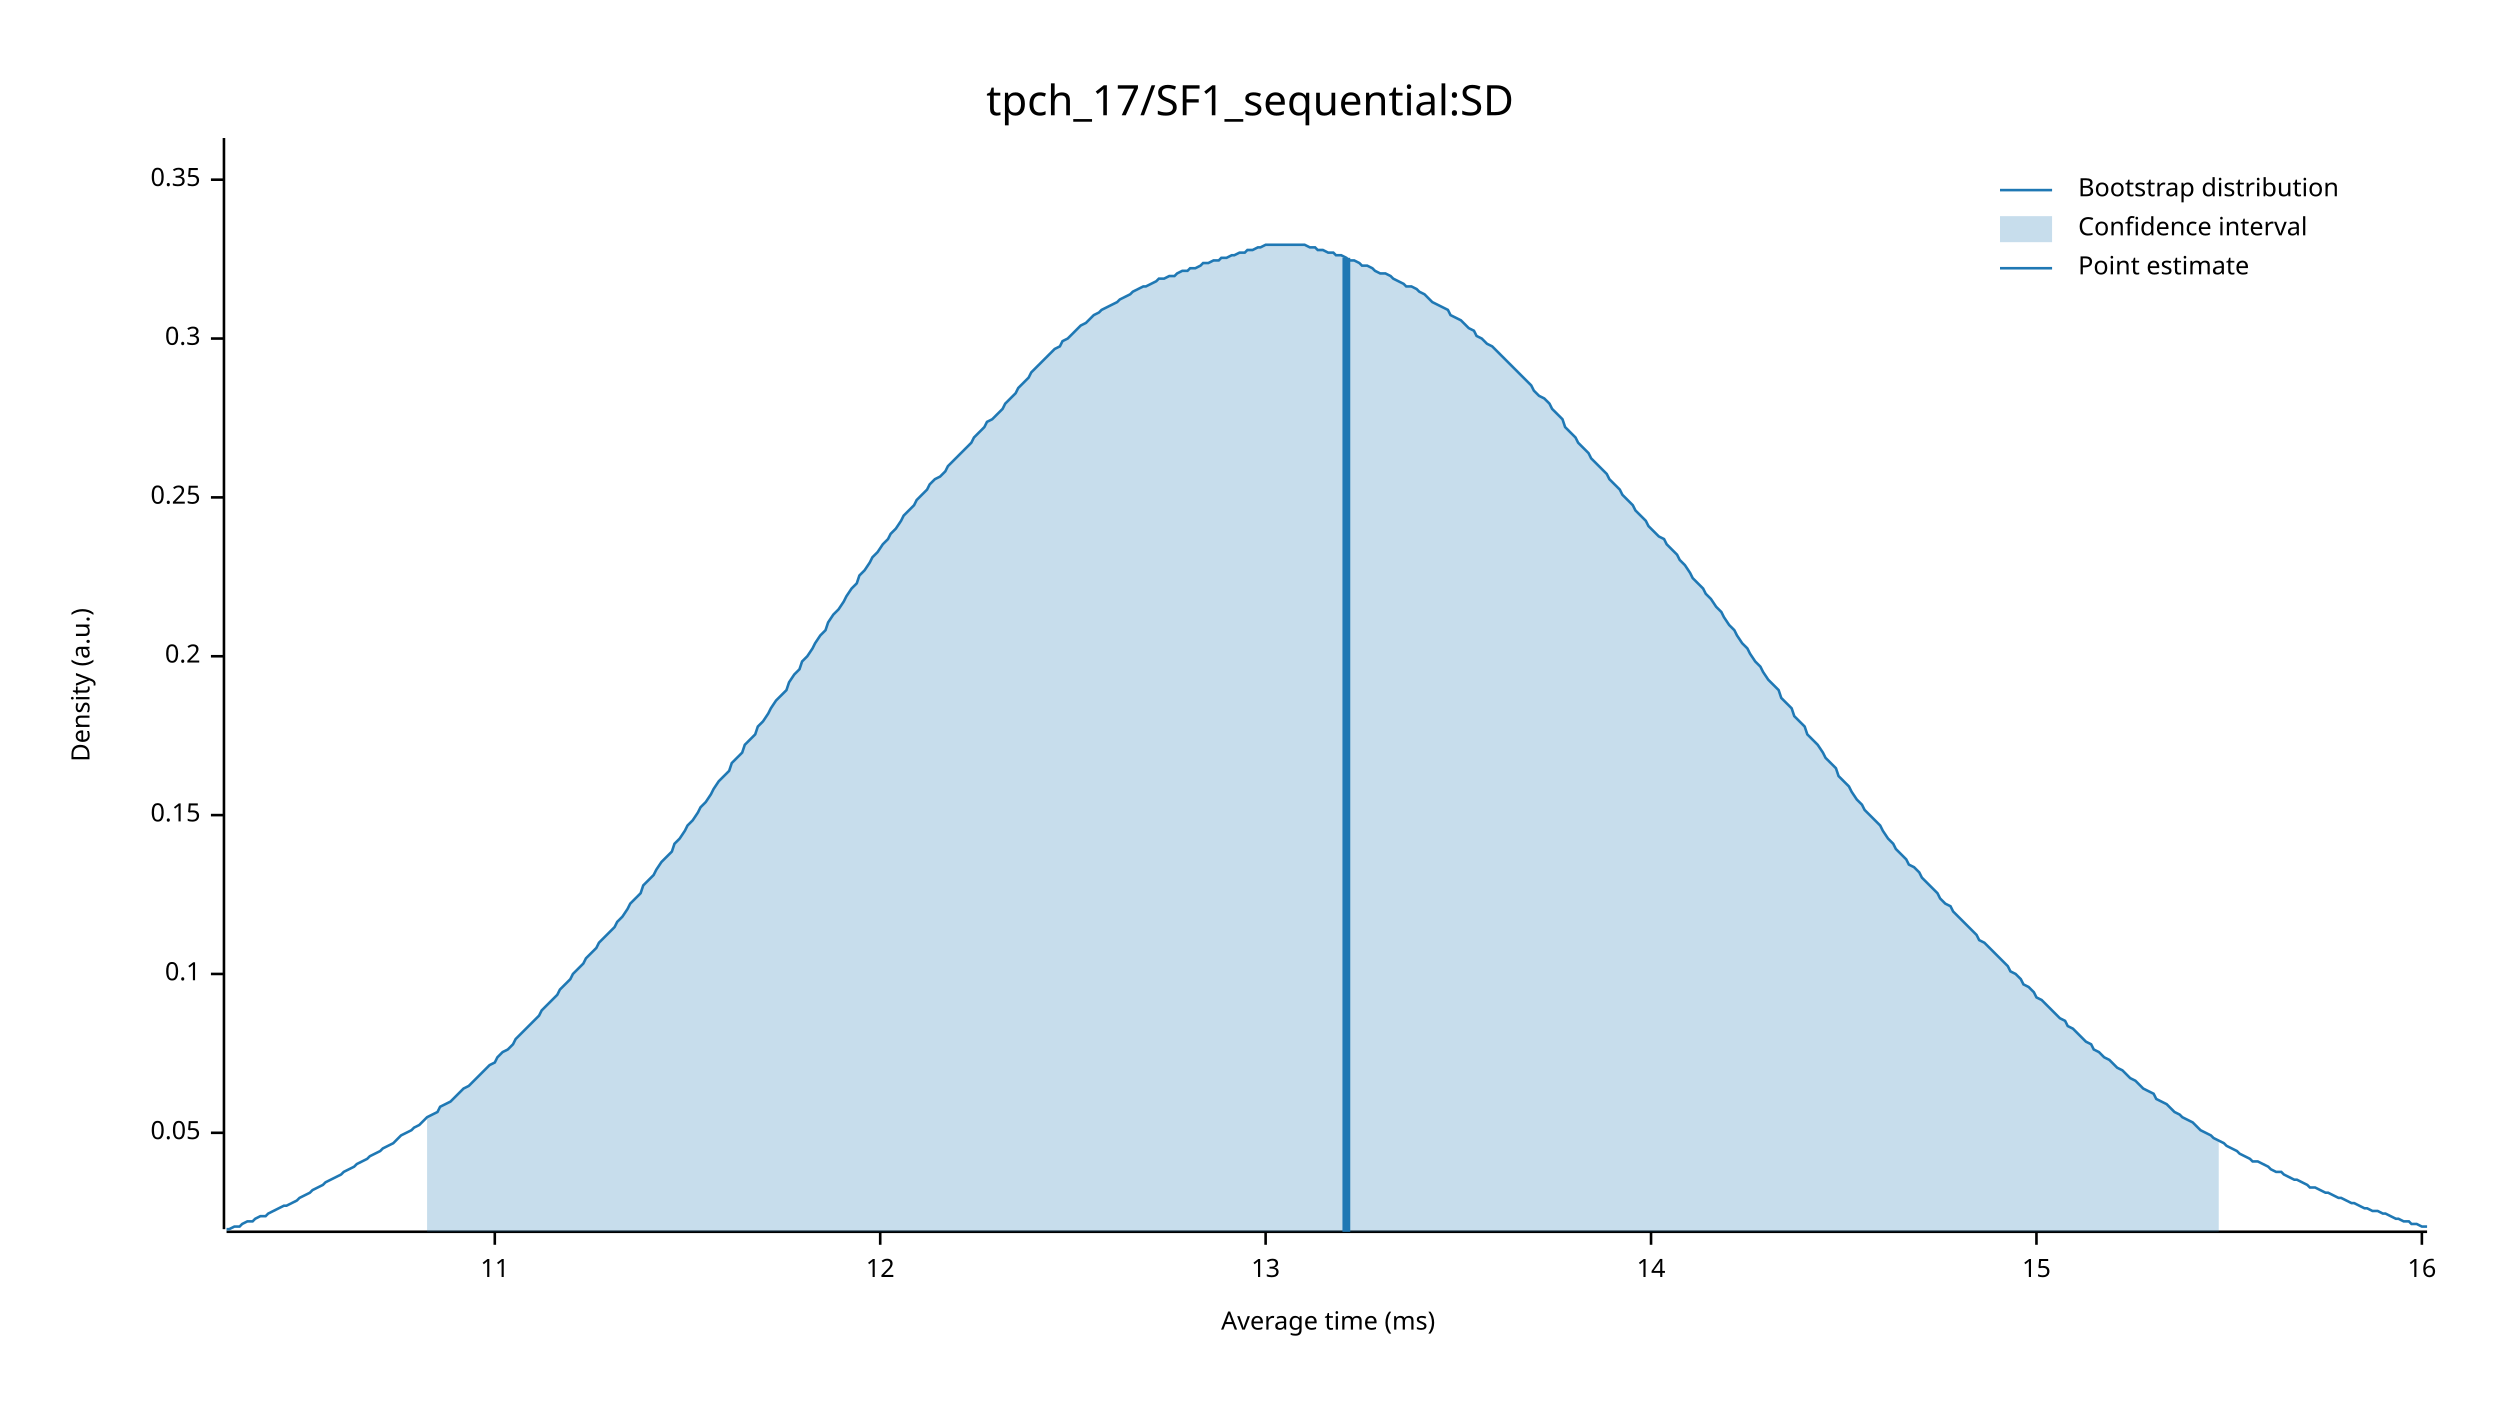
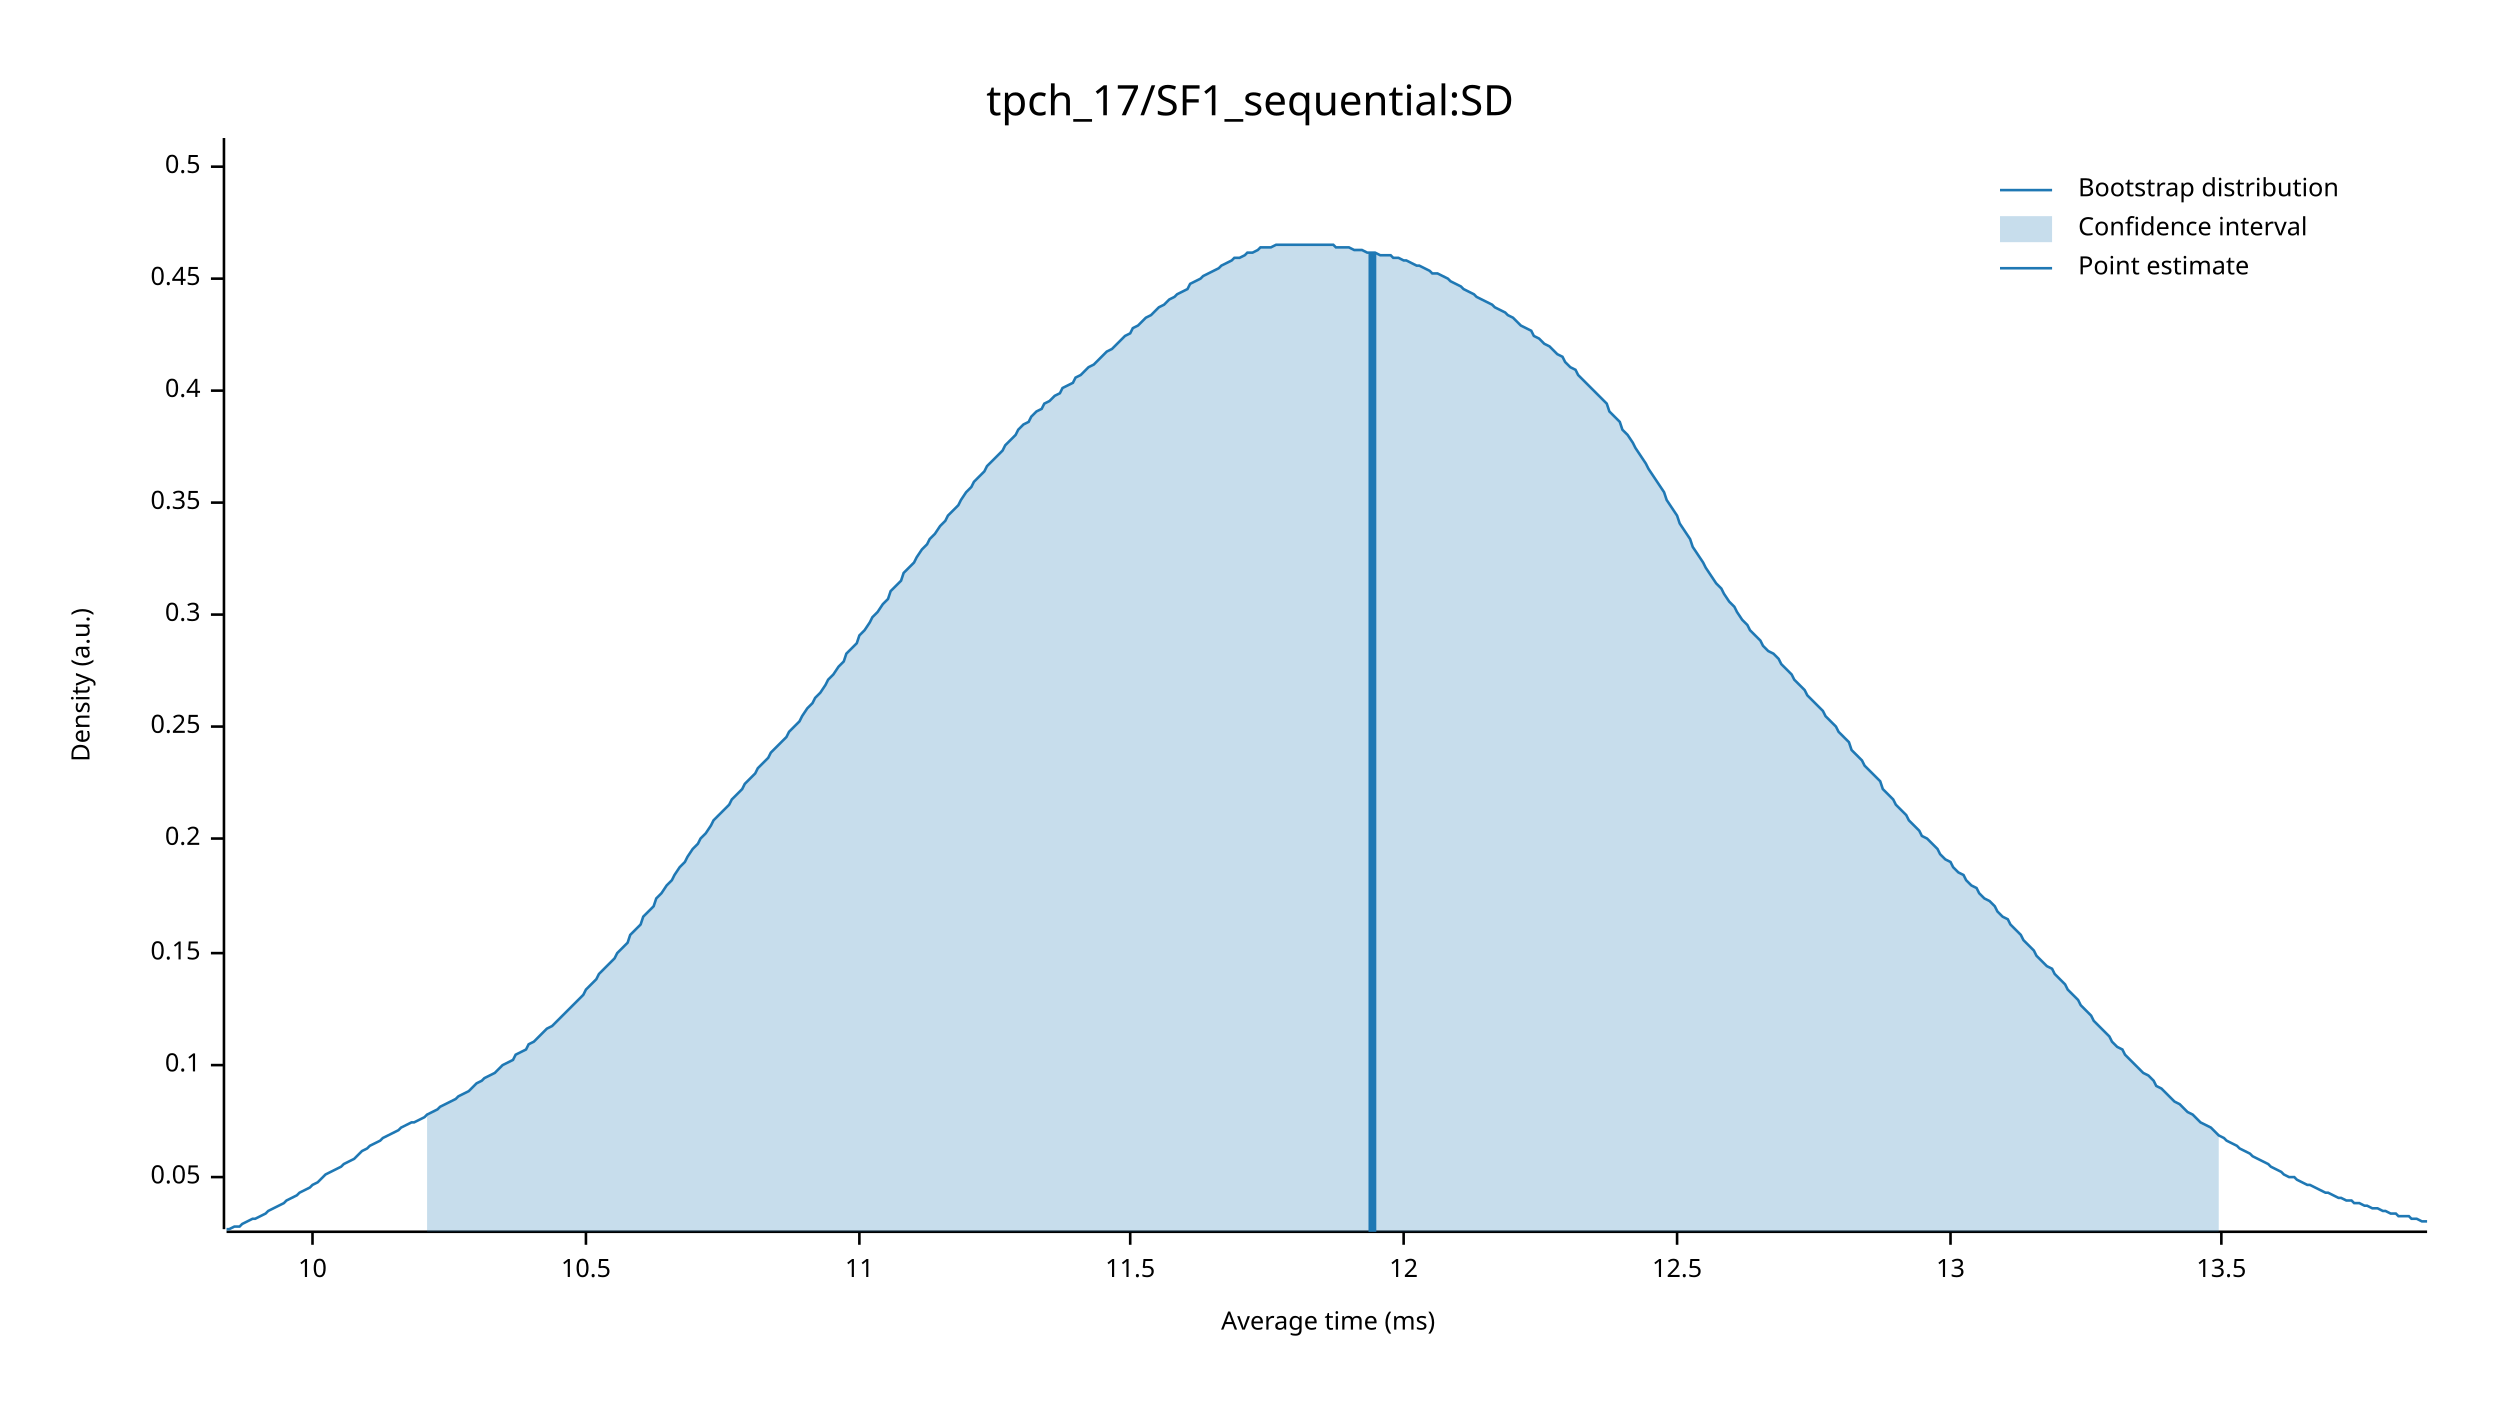
<svg xmlns="http://www.w3.org/2000/svg" width="960" height="540" viewBox="0 0 960 540">
  <text x="480" y="32" dy="0.76em" text-anchor="middle" font-family="sans-serif" font-size="16.129" opacity="1" fill="#000000">
tpch_17/SF1_sequential:SD
</text>
  <text x="27" y="263" dy="0.76em" text-anchor="middle" font-family="sans-serif" font-size="9.677" opacity="1" fill="#000000" transform="rotate(270, 27, 263)">
Density (a.u.)
</text>
  <text x="510" y="513" dy="-0.5ex" text-anchor="middle" font-family="sans-serif" font-size="9.677" opacity="1" fill="#000000">
Average time (ms)
</text>
  <polyline fill="none" opacity="1" stroke="#000000" stroke-width="1" points="86,53 86,472 " />
-   <text x="77" y="435" dy="0.5ex" text-anchor="end" font-family="sans-serif" font-size="9.677" opacity="1" fill="#000000">
+   <text x="77" y="452" dy="0.5ex" text-anchor="end" font-family="sans-serif" font-size="9.677" opacity="1" fill="#000000">
0.05
</text>
-   <polyline fill="none" opacity="1" stroke="#000000" stroke-width="1" points="81,435 86,435 " />
-   <text x="77" y="374" dy="0.5ex" text-anchor="end" font-family="sans-serif" font-size="9.677" opacity="1" fill="#000000">
+   <polyline fill="none" opacity="1" stroke="#000000" stroke-width="1" points="81,452 86,452 " />
+   <text x="77" y="409" dy="0.5ex" text-anchor="end" font-family="sans-serif" font-size="9.677" opacity="1" fill="#000000">
0.1
</text>
-   <polyline fill="none" opacity="1" stroke="#000000" stroke-width="1" points="81,374 86,374 " />
-   <text x="77" y="313" dy="0.5ex" text-anchor="end" font-family="sans-serif" font-size="9.677" opacity="1" fill="#000000">
+   <polyline fill="none" opacity="1" stroke="#000000" stroke-width="1" points="81,409 86,409 " />
+   <text x="77" y="366" dy="0.5ex" text-anchor="end" font-family="sans-serif" font-size="9.677" opacity="1" fill="#000000">
0.15
</text>
-   <polyline fill="none" opacity="1" stroke="#000000" stroke-width="1" points="81,313 86,313 " />
-   <text x="77" y="252" dy="0.5ex" text-anchor="end" font-family="sans-serif" font-size="9.677" opacity="1" fill="#000000">
+   <polyline fill="none" opacity="1" stroke="#000000" stroke-width="1" points="81,366 86,366 " />
+   <text x="77" y="322" dy="0.5ex" text-anchor="end" font-family="sans-serif" font-size="9.677" opacity="1" fill="#000000">
0.2
</text>
-   <polyline fill="none" opacity="1" stroke="#000000" stroke-width="1" points="81,252 86,252 " />
-   <text x="77" y="191" dy="0.5ex" text-anchor="end" font-family="sans-serif" font-size="9.677" opacity="1" fill="#000000">
+   <polyline fill="none" opacity="1" stroke="#000000" stroke-width="1" points="81,322 86,322 " />
+   <text x="77" y="279" dy="0.5ex" text-anchor="end" font-family="sans-serif" font-size="9.677" opacity="1" fill="#000000">
0.25
</text>
-   <polyline fill="none" opacity="1" stroke="#000000" stroke-width="1" points="81,191 86,191 " />
-   <text x="77" y="130" dy="0.5ex" text-anchor="end" font-family="sans-serif" font-size="9.677" opacity="1" fill="#000000">
+   <polyline fill="none" opacity="1" stroke="#000000" stroke-width="1" points="81,279 86,279 " />
+   <text x="77" y="236" dy="0.5ex" text-anchor="end" font-family="sans-serif" font-size="9.677" opacity="1" fill="#000000">
0.3
</text>
-   <polyline fill="none" opacity="1" stroke="#000000" stroke-width="1" points="81,130 86,130 " />
-   <text x="77" y="69" dy="0.5ex" text-anchor="end" font-family="sans-serif" font-size="9.677" opacity="1" fill="#000000">
+   <polyline fill="none" opacity="1" stroke="#000000" stroke-width="1" points="81,236 86,236 " />
+   <text x="77" y="193" dy="0.5ex" text-anchor="end" font-family="sans-serif" font-size="9.677" opacity="1" fill="#000000">
0.35
</text>
-   <polyline fill="none" opacity="1" stroke="#000000" stroke-width="1" points="81,69 86,69 " />
+   <polyline fill="none" opacity="1" stroke="#000000" stroke-width="1" points="81,193 86,193 " />
+   <text x="77" y="150" dy="0.5ex" text-anchor="end" font-family="sans-serif" font-size="9.677" opacity="1" fill="#000000">
+ 0.4
+ </text>
+   <polyline fill="none" opacity="1" stroke="#000000" stroke-width="1" points="81,150 86,150 " />
+   <text x="77" y="107" dy="0.5ex" text-anchor="end" font-family="sans-serif" font-size="9.677" opacity="1" fill="#000000">
+ 0.45
+ </text>
+   <polyline fill="none" opacity="1" stroke="#000000" stroke-width="1" points="81,107 86,107 " />
+   <text x="77" y="64" dy="0.5ex" text-anchor="end" font-family="sans-serif" font-size="9.677" opacity="1" fill="#000000">
+ 0.5
+ </text>
+   <polyline fill="none" opacity="1" stroke="#000000" stroke-width="1" points="81,64 86,64 " />
  <polyline fill="none" opacity="1" stroke="#000000" stroke-width="1" points="87,473 932,473 " />
-   <text x="190" y="483" dy="0.76em" text-anchor="middle" font-family="sans-serif" font-size="9.677" opacity="1" fill="#000000">
+   <text x="120" y="483" dy="0.76em" text-anchor="middle" font-family="sans-serif" font-size="9.677" opacity="1" fill="#000000">
+ 10
+ </text>
+   <polyline fill="none" opacity="1" stroke="#000000" stroke-width="1" points="120,473 120,478 " />
+   <text x="225" y="483" dy="0.76em" text-anchor="middle" font-family="sans-serif" font-size="9.677" opacity="1" fill="#000000">
+ 10.5
+ </text>
+   <polyline fill="none" opacity="1" stroke="#000000" stroke-width="1" points="225,473 225,478 " />
+   <text x="330" y="483" dy="0.76em" text-anchor="middle" font-family="sans-serif" font-size="9.677" opacity="1" fill="#000000">
11
</text>
-   <polyline fill="none" opacity="1" stroke="#000000" stroke-width="1" points="190,473 190,478 " />
-   <text x="338" y="483" dy="0.76em" text-anchor="middle" font-family="sans-serif" font-size="9.677" opacity="1" fill="#000000">
+   <polyline fill="none" opacity="1" stroke="#000000" stroke-width="1" points="330,473 330,478 " />
+   <text x="434" y="483" dy="0.76em" text-anchor="middle" font-family="sans-serif" font-size="9.677" opacity="1" fill="#000000">
+ 11.5
+ </text>
+   <polyline fill="none" opacity="1" stroke="#000000" stroke-width="1" points="434,473 434,478 " />
+   <text x="539" y="483" dy="0.76em" text-anchor="middle" font-family="sans-serif" font-size="9.677" opacity="1" fill="#000000">
12
</text>
-   <polyline fill="none" opacity="1" stroke="#000000" stroke-width="1" points="338,473 338,478 " />
-   <text x="486" y="483" dy="0.76em" text-anchor="middle" font-family="sans-serif" font-size="9.677" opacity="1" fill="#000000">
+   <polyline fill="none" opacity="1" stroke="#000000" stroke-width="1" points="539,473 539,478 " />
+   <text x="644" y="483" dy="0.76em" text-anchor="middle" font-family="sans-serif" font-size="9.677" opacity="1" fill="#000000">
+ 12.5
+ </text>
+   <polyline fill="none" opacity="1" stroke="#000000" stroke-width="1" points="644,473 644,478 " />
+   <text x="749" y="483" dy="0.76em" text-anchor="middle" font-family="sans-serif" font-size="9.677" opacity="1" fill="#000000">
13
</text>
-   <polyline fill="none" opacity="1" stroke="#000000" stroke-width="1" points="486,473 486,478 " />
-   <text x="634" y="483" dy="0.76em" text-anchor="middle" font-family="sans-serif" font-size="9.677" opacity="1" fill="#000000">
- 14
+   <polyline fill="none" opacity="1" stroke="#000000" stroke-width="1" points="749,473 749,478 " />
+   <text x="853" y="483" dy="0.76em" text-anchor="middle" font-family="sans-serif" font-size="9.677" opacity="1" fill="#000000">
+ 13.5
</text>
-   <polyline fill="none" opacity="1" stroke="#000000" stroke-width="1" points="634,473 634,478 " />
-   <text x="782" y="483" dy="0.76em" text-anchor="middle" font-family="sans-serif" font-size="9.677" opacity="1" fill="#000000">
- 15
- </text>
-   <polyline fill="none" opacity="1" stroke="#000000" stroke-width="1" points="782,473 782,478 " />
-   <text x="930" y="483" dy="0.76em" text-anchor="middle" font-family="sans-serif" font-size="9.677" opacity="1" fill="#000000">
- 16
- </text>
-   <polyline fill="none" opacity="1" stroke="#000000" stroke-width="1" points="930,473 930,478 " />
-   <polyline fill="none" opacity="1" stroke="#1F78B4" stroke-width="1" points="87,472 88,472 90,471 92,471 93,470 95,469 97,469 98,468 100,467 102,467 103,466 105,465 107,464 109,463 110,463 112,462 114,461 115,460 117,459 119,458 120,457 122,456 124,455 125,454 127,453 129,452 131,451 132,450 134,449 136,448 137,447 139,446 141,445 142,444 144,443 146,442 147,441 149,440 151,439 153,437 154,436 156,435 158,434 159,433 161,432 163,430 164,429 166,428 168,427 169,425 171,424 173,423 175,421 176,420 178,418 180,417 181,416 183,414 185,412 186,411 188,409 190,408 191,406 193,404 195,403 197,401 198,399 200,397 202,395 203,394 205,392 207,390 208,388 210,386 212,384 214,382 215,380 217,378 219,376 220,374 222,372 224,370 225,368 227,366 229,364 230,362 232,360 234,358 236,356 237,354 239,352 241,349 242,347 244,345 246,343 247,340 249,338 251,336 252,334 254,331 256,329 258,327 259,324 261,322 263,319 264,317 266,315 268,312 269,310 271,308 273,305 274,303 276,300 278,298 280,296 281,293 283,291 285,289 286,286 288,284 290,282 291,279 293,277 295,274 296,272 298,269 300,267 302,265 303,262 305,259 307,257 308,254 310,252 312,249 313,247 315,244 317,242 318,239 320,236 322,234 324,231 325,229 327,226 329,224 330,221 332,219 334,216 335,214 337,212 339,209 341,207 342,205 344,203 346,200 347,198 349,196 351,194 352,192 354,190 356,188 357,186 359,184 361,183 363,181 364,179 366,177 368,175 369,174 371,172 373,170 374,168 376,166 378,164 379,162 381,161 383,159 385,157 386,155 388,153 390,151 391,149 393,147 395,145 396,143 398,141 400,139 401,138 403,136 405,134 407,133 408,131 410,130 412,128 413,127 415,125 417,124 418,123 420,121 422,120 423,119 425,118 427,117 429,116 430,115 432,114 434,113 435,112 437,111 439,110 440,110 442,109 444,108 445,107 447,107 449,106 451,106 452,105 454,104 456,104 457,103 459,103 461,102 462,101 464,101 466,100 468,100 469,99 471,99 473,98 474,98 476,97 478,97 479,96 481,96 483,95 484,95 486,94 488,94 490,94 491,94 493,94 495,94 496,94 498,94 500,94 501,94 503,95 505,95 506,96 508,96 510,97 512,97 513,98 515,98 517,99 518,100 520,100 522,101 523,102 525,102 527,103 528,104 530,105 532,105 534,106 535,107 537,108 539,109 540,110 542,110 544,111 545,112 547,113 549,115 550,116 552,117 554,118 556,119 557,121 559,122 561,123 562,124 564,126 566,127 567,129 569,130 571,132 573,133 574,134 576,136 578,138 579,139 581,141 583,143 584,144 586,146 588,148 589,150 591,152 593,153 595,155 596,157 598,159 600,161 601,164 603,166 605,168 606,170 608,172 610,174 611,176 613,178 615,180 617,182 618,184 620,186 622,188 623,190 625,192 627,194 628,196 630,198 632,200 633,202 635,204 637,206 639,207 640,209 642,211 644,213 645,215 647,217 649,220 650,222 652,224 654,226 655,228 657,230 659,233 661,235 662,237 664,240 666,242 667,244 669,247 671,249 672,251 674,254 676,256 677,258 679,261 681,263 683,265 684,268 686,270 688,272 689,275 691,277 693,279 694,282 696,284 698,286 700,289 701,291 703,293 705,295 706,298 708,300 710,302 711,304 713,307 715,309 716,311 718,313 720,315 722,317 723,319 725,322 727,324 728,326 730,328 732,330 733,332 735,333 737,335 738,337 740,339 742,341 744,343 745,345 747,347 749,348 750,350 752,352 754,354 755,355 757,357 759,359 760,361 762,362 764,364 766,366 767,367 769,369 771,371 772,373 774,374 776,376 777,378 779,379 781,381 782,383 784,384 786,386 788,388 789,389 791,391 793,392 794,394 796,395 798,397 799,398 801,400 803,401 804,403 806,404 808,406 810,407 811,408 813,410 815,411 816,412 818,414 820,415 821,416 823,418 825,419 827,420 828,422 830,423 832,424 833,425 835,427 837,428 838,429 840,430 842,431 843,432 845,434 847,435 849,436 850,437 852,438 854,439 855,440 857,441 859,442 860,443 862,444 864,445 865,446 867,446 869,447 871,448 872,449 874,450 876,450 877,451 879,452 881,453 882,453 884,454 886,455 887,456 889,456 891,457 893,458 894,458 896,459 898,460 899,460 901,461 903,462 904,462 906,463 908,464 909,464 911,465 913,465 915,466 916,466 918,467 920,468 921,468 923,469 925,469 926,470 928,470 930,471 932,471 " />
-   <polygon opacity="0.25" fill="#1F78B4" points="164,429 166,428 168,427 169,425 171,424 173,423 175,421 176,420 178,418 180,417 181,416 183,414 185,412 186,411 188,409 190,408 191,406 193,404 195,403 197,401 198,399 200,397 202,395 203,394 205,392 207,390 208,388 210,386 212,384 214,382 215,380 217,378 219,376 220,374 222,372 224,370 225,368 227,366 229,364 230,362 232,360 234,358 236,356 237,354 239,352 241,349 242,347 244,345 246,343 247,340 249,338 251,336 252,334 254,331 256,329 258,327 259,324 261,322 263,319 264,317 266,315 268,312 269,310 271,308 273,305 274,303 276,300 278,298 280,296 281,293 283,291 285,289 286,286 288,284 290,282 291,279 293,277 295,274 296,272 298,269 300,267 302,265 303,262 305,259 307,257 308,254 310,252 312,249 313,247 315,244 317,242 318,239 320,236 322,234 324,231 325,229 327,226 329,224 330,221 332,219 334,216 335,214 337,212 339,209 341,207 342,205 344,203 346,200 347,198 349,196 351,194 352,192 354,190 356,188 357,186 359,184 361,183 363,181 364,179 366,177 368,175 369,174 371,172 373,170 374,168 376,166 378,164 379,162 381,161 383,159 385,157 386,155 388,153 390,151 391,149 393,147 395,145 396,143 398,141 400,139 401,138 403,136 405,134 407,133 408,131 410,130 412,128 413,127 415,125 417,124 418,123 420,121 422,120 423,119 425,118 427,117 429,116 430,115 432,114 434,113 435,112 437,111 439,110 440,110 442,109 444,108 445,107 447,107 449,106 451,106 452,105 454,104 456,104 457,103 459,103 461,102 462,101 464,101 466,100 468,100 469,99 471,99 473,98 474,98 476,97 478,97 479,96 481,96 483,95 484,95 486,94 488,94 490,94 491,94 493,94 495,94 496,94 498,94 500,94 501,94 503,95 505,95 506,96 508,96 510,97 512,97 513,98 515,98 517,99 518,100 520,100 522,101 523,102 525,102 527,103 528,104 530,105 532,105 534,106 535,107 537,108 539,109 540,110 542,110 544,111 545,112 547,113 549,115 550,116 552,117 554,118 556,119 557,121 559,122 561,123 562,124 564,126 566,127 567,129 569,130 571,132 573,133 574,134 576,136 578,138 579,139 581,141 583,143 584,144 586,146 588,148 589,150 591,152 593,153 595,155 596,157 598,159 600,161 601,164 603,166 605,168 606,170 608,172 610,174 611,176 613,178 615,180 617,182 618,184 620,186 622,188 623,190 625,192 627,194 628,196 630,198 632,200 633,202 635,204 637,206 639,207 640,209 642,211 644,213 645,215 647,217 649,220 650,222 652,224 654,226 655,228 657,230 659,233 661,235 662,237 664,240 666,242 667,244 669,247 671,249 672,251 674,254 676,256 677,258 679,261 681,263 683,265 684,268 686,270 688,272 689,275 691,277 693,279 694,282 696,284 698,286 700,289 701,291 703,293 705,295 706,298 708,300 710,302 711,304 713,307 715,309 716,311 718,313 720,315 722,317 723,319 725,322 727,324 728,326 730,328 732,330 733,332 735,333 737,335 738,337 740,339 742,341 744,343 745,345 747,347 749,348 750,350 752,352 754,354 755,355 757,357 759,359 760,361 762,362 764,364 766,366 767,367 769,369 771,371 772,373 774,374 776,376 777,378 779,379 781,381 782,383 784,384 786,386 788,388 789,389 791,391 793,392 794,394 796,395 798,397 799,398 801,400 803,401 804,403 806,404 808,406 810,407 811,408 813,410 815,411 816,412 818,414 820,415 821,416 823,418 825,419 827,420 828,422 830,423 832,424 833,425 835,427 837,428 838,429 840,430 842,431 843,432 845,434 847,435 849,436 850,437 852,438 852,473 164,473 " />
-   <polyline fill="none" opacity="1" stroke="#1F78B4" stroke-width="3" points="517,473 517,99 " />
+   <polyline fill="none" opacity="1" stroke="#000000" stroke-width="1" points="853,473 853,478 " />
+   <polyline fill="none" opacity="1" stroke="#1F78B4" stroke-width="1" points="87,472 88,472 90,471 92,471 93,470 95,469 97,468 98,468 100,467 102,466 103,465 105,464 107,463 109,462 110,461 112,460 114,459 115,458 117,457 119,456 120,455 122,454 124,452 125,451 127,450 129,449 131,448 132,447 134,446 136,445 137,444 139,442 141,441 142,440 144,439 146,438 147,437 149,436 151,435 153,434 154,433 156,432 158,431 159,431 161,430 163,429 164,428 166,427 168,426 169,425 171,424 173,423 175,422 176,421 178,420 180,419 181,418 183,416 185,415 186,414 188,413 190,412 191,411 193,409 195,408 197,407 198,405 200,404 202,403 203,401 205,400 207,398 208,397 210,395 212,394 214,392 215,391 217,389 219,387 220,386 222,384 224,382 225,380 227,378 229,376 230,374 232,372 234,370 236,368 237,366 239,364 241,362 242,359 244,357 246,355 247,352 249,350 251,348 252,345 254,343 256,340 258,338 259,336 261,333 263,331 264,329 266,326 268,324 269,322 271,320 273,317 274,315 276,313 278,311 280,309 281,307 283,305 285,303 286,301 288,299 290,297 291,295 293,293 295,291 296,289 298,287 300,285 302,283 303,281 305,279 307,277 308,275 310,272 312,270 313,268 315,266 317,263 318,261 320,259 322,256 324,254 325,251 327,249 329,247 330,244 332,242 334,239 335,237 337,235 339,232 341,230 342,227 344,225 346,223 347,220 349,218 351,216 352,214 354,211 356,209 357,207 359,205 361,202 363,200 364,198 366,196 368,194 369,192 371,189 373,187 374,185 376,183 378,181 379,179 381,177 383,175 385,173 386,171 388,169 390,167 391,165 393,163 395,162 396,160 398,158 400,157 401,155 403,154 405,152 407,151 408,149 410,148 412,147 413,145 415,144 417,142 418,141 420,140 422,138 423,137 425,135 427,134 429,132 430,131 432,129 434,128 435,126 437,125 439,123 440,122 442,121 444,119 445,118 447,117 449,115 451,114 452,113 454,112 456,111 457,109 459,108 461,107 462,106 464,105 466,104 468,103 469,102 471,101 473,100 474,99 476,99 478,98 479,97 481,97 483,96 484,95 486,95 488,95 490,94 491,94 493,94 495,94 496,94 498,94 500,94 501,94 503,94 505,94 506,94 508,94 510,94 512,94 513,95 515,95 517,95 518,95 520,96 522,96 523,96 525,97 527,97 528,97 530,98 532,98 534,98 535,99 537,99 539,100 540,100 542,101 544,102 545,102 547,103 549,104 550,105 552,105 554,106 556,107 557,108 559,109 561,110 562,111 564,112 566,113 567,114 569,115 571,116 573,117 574,118 576,119 578,120 579,121 581,122 583,124 584,125 586,126 588,127 589,129 591,130 593,132 595,133 596,134 598,136 600,137 601,139 603,141 605,142 606,144 608,146 610,148 611,149 613,151 615,153 617,155 618,158 620,160 622,162 623,165 625,167 627,170 628,172 630,175 632,178 633,180 635,183 637,186 639,189 640,192 642,195 644,198 645,201 647,204 649,207 650,210 652,213 654,216 655,218 657,221 659,224 661,226 662,228 664,231 666,233 667,235 669,238 671,240 672,242 674,244 676,246 677,248 679,250 681,251 683,253 684,255 686,257 688,259 689,261 691,263 693,265 694,267 696,269 698,271 700,273 701,275 703,277 705,279 706,281 708,283 710,285 711,288 713,290 715,292 716,294 718,296 720,298 722,300 723,303 725,305 727,307 728,309 730,311 732,313 733,315 735,317 737,319 738,321 740,322 742,324 744,326 745,328 747,330 749,331 750,333 752,335 754,336 755,338 757,340 759,341 760,343 762,345 764,346 766,348 767,350 769,352 771,353 772,355 774,357 776,359 777,361 779,363 781,365 782,367 784,369 786,371 788,372 789,374 791,376 793,378 794,380 796,382 798,384 799,386 801,388 803,390 804,392 806,394 808,396 810,398 811,400 813,402 815,403 816,405 818,407 820,409 821,410 823,412 825,413 827,415 828,417 830,418 832,420 833,421 835,423 837,424 838,425 840,427 842,428 843,429 845,431 847,432 849,433 850,434 852,436 854,437 855,438 857,439 859,440 860,441 862,442 864,443 865,444 867,445 869,446 871,447 872,448 874,449 876,450 877,451 879,452 881,452 882,453 884,454 886,455 887,455 889,456 891,457 893,458 894,458 896,459 898,460 899,460 901,461 903,461 904,462 906,462 908,463 909,463 911,464 913,464 915,465 916,465 918,466 920,466 921,467 923,467 925,467 926,468 928,468 930,469 932,469 " />
+   <polygon opacity="0.25" fill="#1F78B4" points="164,428 166,427 168,426 169,425 171,424 173,423 175,422 176,421 178,420 180,419 181,418 183,416 185,415 186,414 188,413 190,412 191,411 193,409 195,408 197,407 198,405 200,404 202,403 203,401 205,400 207,398 208,397 210,395 212,394 214,392 215,391 217,389 219,387 220,386 222,384 224,382 225,380 227,378 229,376 230,374 232,372 234,370 236,368 237,366 239,364 241,362 242,359 244,357 246,355 247,352 249,350 251,348 252,345 254,343 256,340 258,338 259,336 261,333 263,331 264,329 266,326 268,324 269,322 271,320 273,317 274,315 276,313 278,311 280,309 281,307 283,305 285,303 286,301 288,299 290,297 291,295 293,293 295,291 296,289 298,287 300,285 302,283 303,281 305,279 307,277 308,275 310,272 312,270 313,268 315,266 317,263 318,261 320,259 322,256 324,254 325,251 327,249 329,247 330,244 332,242 334,239 335,237 337,235 339,232 341,230 342,227 344,225 346,223 347,220 349,218 351,216 352,214 354,211 356,209 357,207 359,205 361,202 363,200 364,198 366,196 368,194 369,192 371,189 373,187 374,185 376,183 378,181 379,179 381,177 383,175 385,173 386,171 388,169 390,167 391,165 393,163 395,162 396,160 398,158 400,157 401,155 403,154 405,152 407,151 408,149 410,148 412,147 413,145 415,144 417,142 418,141 420,140 422,138 423,137 425,135 427,134 429,132 430,131 432,129 434,128 435,126 437,125 439,123 440,122 442,121 444,119 445,118 447,117 449,115 451,114 452,113 454,112 456,111 457,109 459,108 461,107 462,106 464,105 466,104 468,103 469,102 471,101 473,100 474,99 476,99 478,98 479,97 481,97 483,96 484,95 486,95 488,95 490,94 491,94 493,94 495,94 496,94 498,94 500,94 501,94 503,94 505,94 506,94 508,94 510,94 512,94 513,95 515,95 517,95 518,95 520,96 522,96 523,96 525,97 527,97 528,97 530,98 532,98 534,98 535,99 537,99 539,100 540,100 542,101 544,102 545,102 547,103 549,104 550,105 552,105 554,106 556,107 557,108 559,109 561,110 562,111 564,112 566,113 567,114 569,115 571,116 573,117 574,118 576,119 578,120 579,121 581,122 583,124 584,125 586,126 588,127 589,129 591,130 593,132 595,133 596,134 598,136 600,137 601,139 603,141 605,142 606,144 608,146 610,148 611,149 613,151 615,153 617,155 618,158 620,160 622,162 623,165 625,167 627,170 628,172 630,175 632,178 633,180 635,183 637,186 639,189 640,192 642,195 644,198 645,201 647,204 649,207 650,210 652,213 654,216 655,218 657,221 659,224 661,226 662,228 664,231 666,233 667,235 669,238 671,240 672,242 674,244 676,246 677,248 679,250 681,251 683,253 684,255 686,257 688,259 689,261 691,263 693,265 694,267 696,269 698,271 700,273 701,275 703,277 705,279 706,281 708,283 710,285 711,288 713,290 715,292 716,294 718,296 720,298 722,300 723,303 725,305 727,307 728,309 730,311 732,313 733,315 735,317 737,319 738,321 740,322 742,324 744,326 745,328 747,330 749,331 750,333 752,335 754,336 755,338 757,340 759,341 760,343 762,345 764,346 766,348 767,350 769,352 771,353 772,355 774,357 776,359 777,361 779,363 781,365 782,367 784,369 786,371 788,372 789,374 791,376 793,378 794,380 796,382 798,384 799,386 801,388 803,390 804,392 806,394 808,396 810,398 811,400 813,402 815,403 816,405 818,407 820,409 821,410 823,412 825,413 827,415 828,417 830,418 832,420 833,421 835,423 837,424 838,425 840,427 842,428 843,429 845,431 847,432 849,433 850,434 852,436 852,473 164,473 " />
+   <polyline fill="none" opacity="1" stroke="#1F78B4" stroke-width="3" points="527,473 527,97 " />
  <text x="798" y="68" dy="0.76em" text-anchor="start" font-family="sans-serif" font-size="9.677" opacity="1" fill="#000000">
Bootstrap distribution
</text>
  <text x="798" y="83" dy="0.76em" text-anchor="start" font-family="sans-serif" font-size="9.677" opacity="1" fill="#000000">
Confidence interval
</text>
  <text x="798" y="98" dy="0.76em" text-anchor="start" font-family="sans-serif" font-size="9.677" opacity="1" fill="#000000">
Point estimate
</text>
  <polyline fill="none" opacity="1" stroke="#1F78B4" stroke-width="1" points="768,73 788,73 " />
  <rect x="768" y="83" width="20" height="10" opacity="0.25" fill="#1F78B4" stroke="none" />
  <polyline fill="none" opacity="1" stroke="#1F78B4" stroke-width="1" points="768,103 788,103 " />
</svg>
